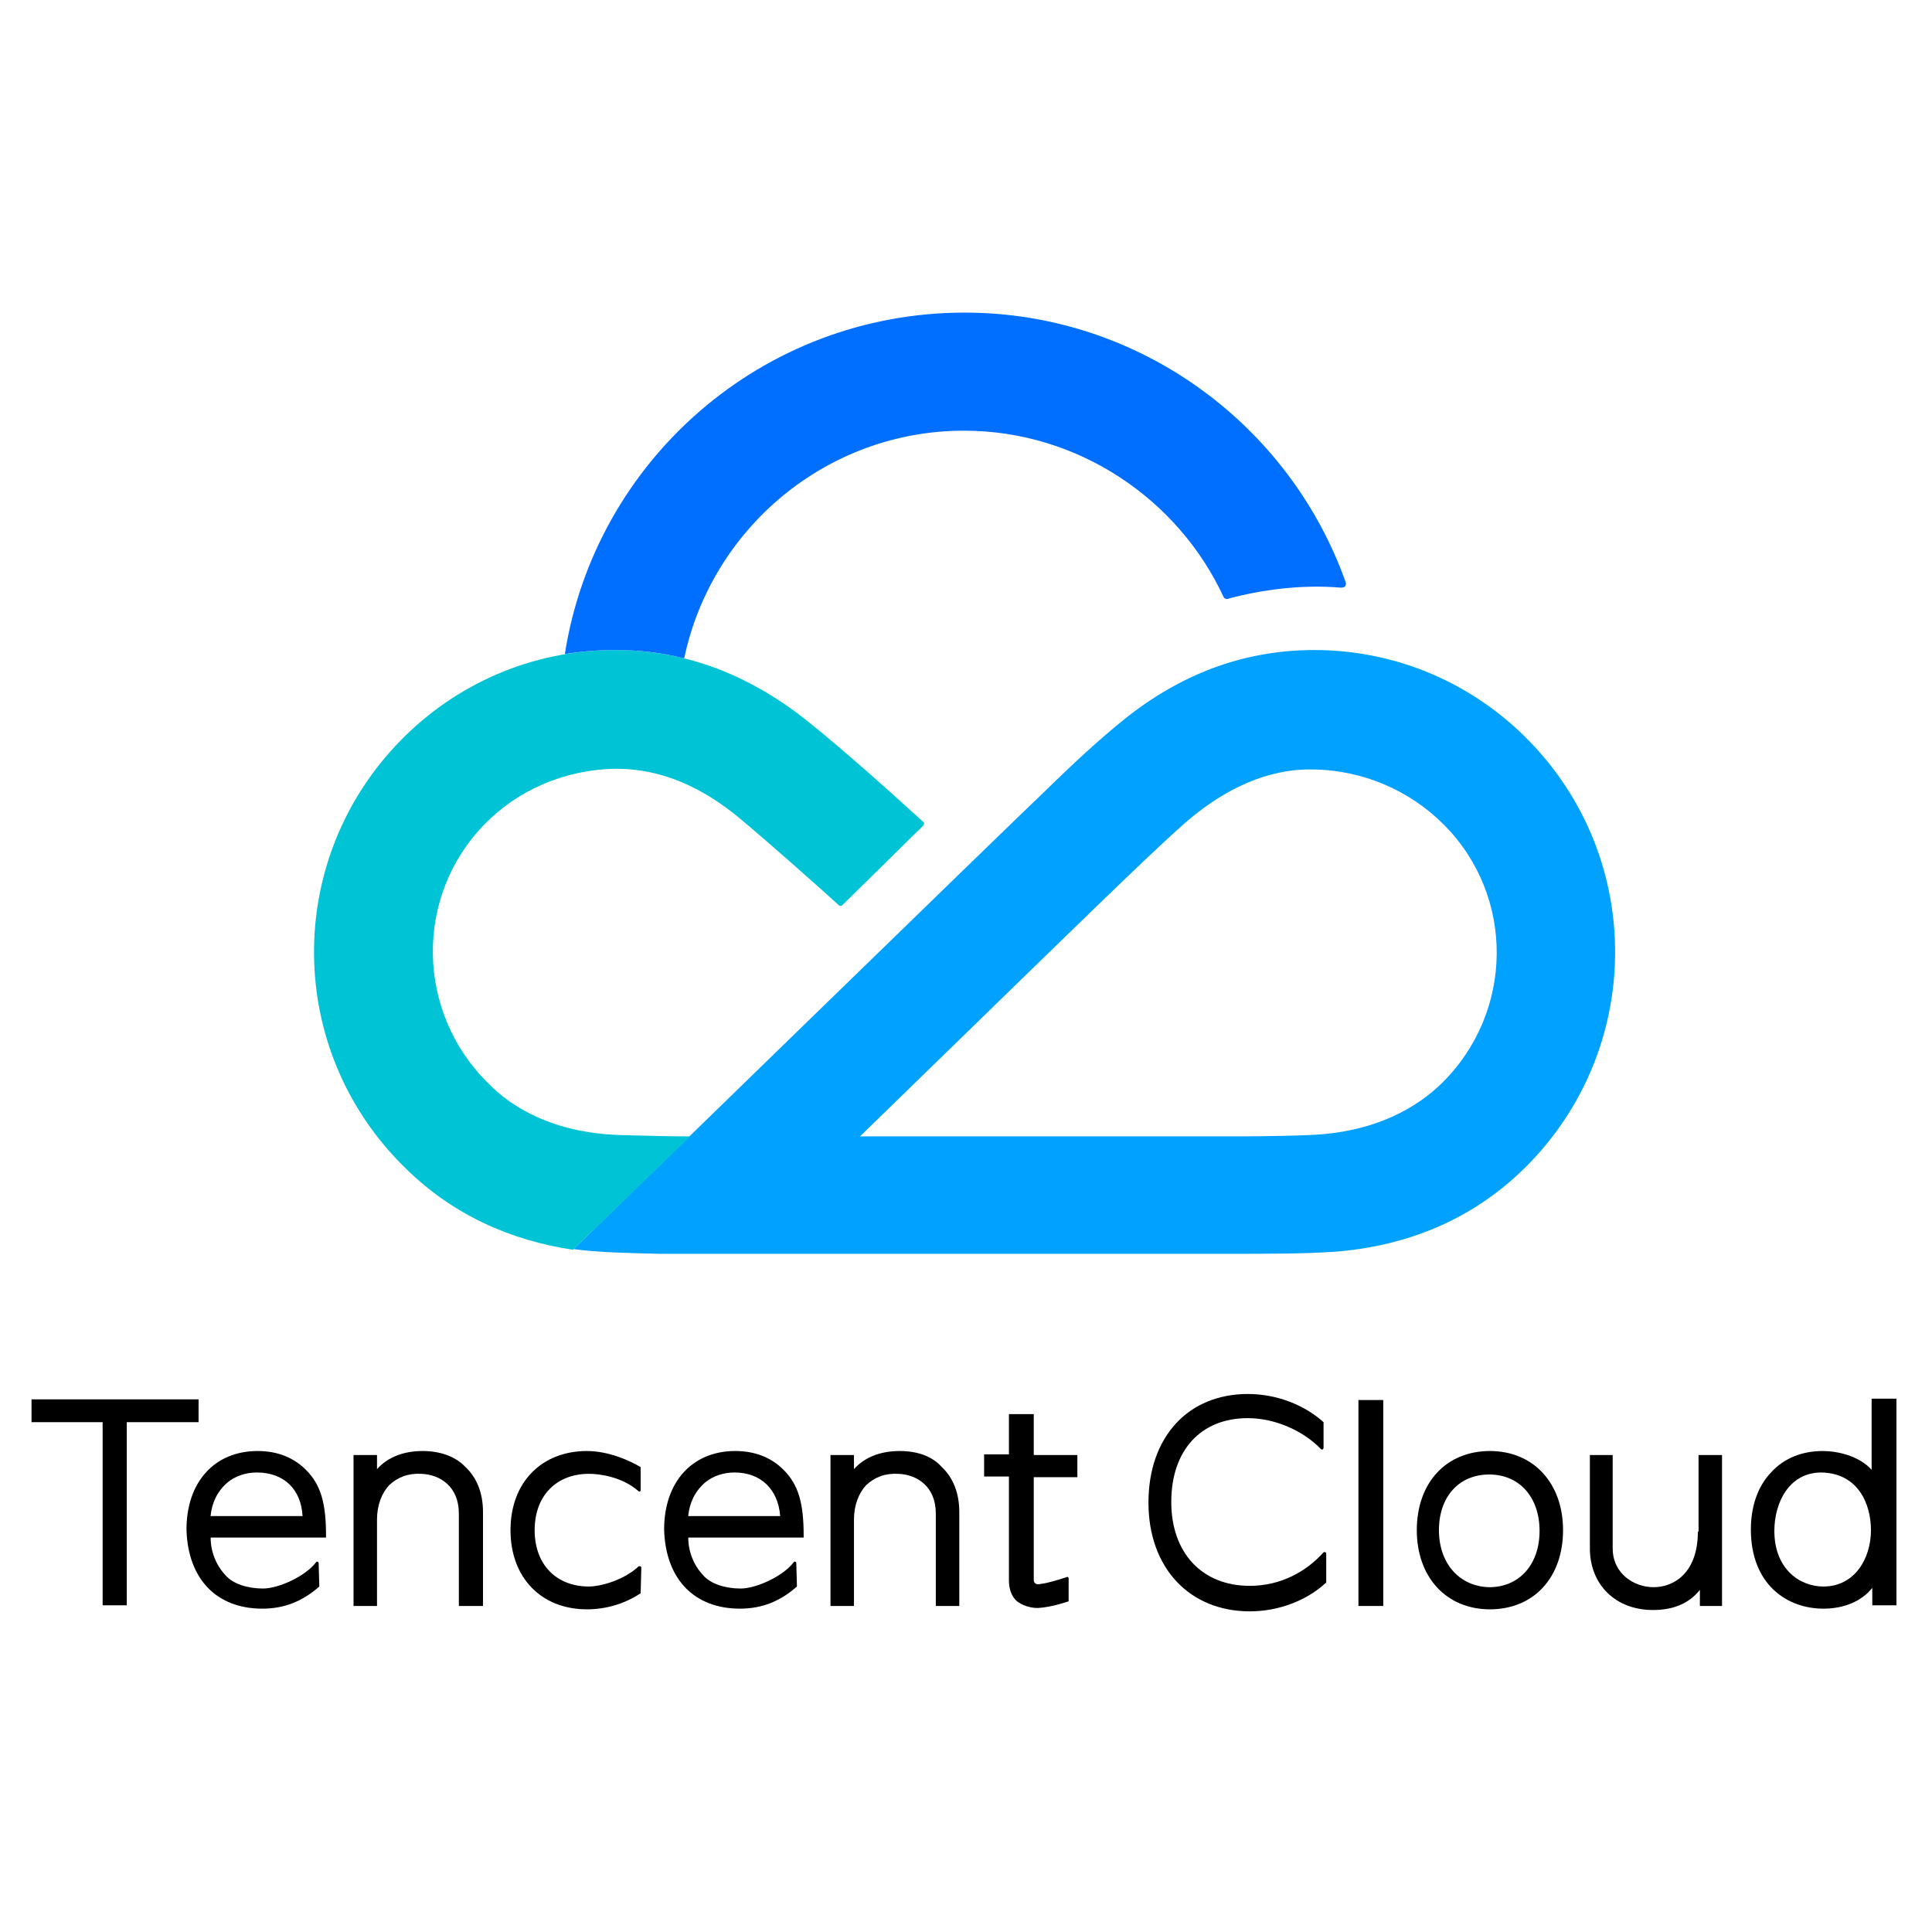
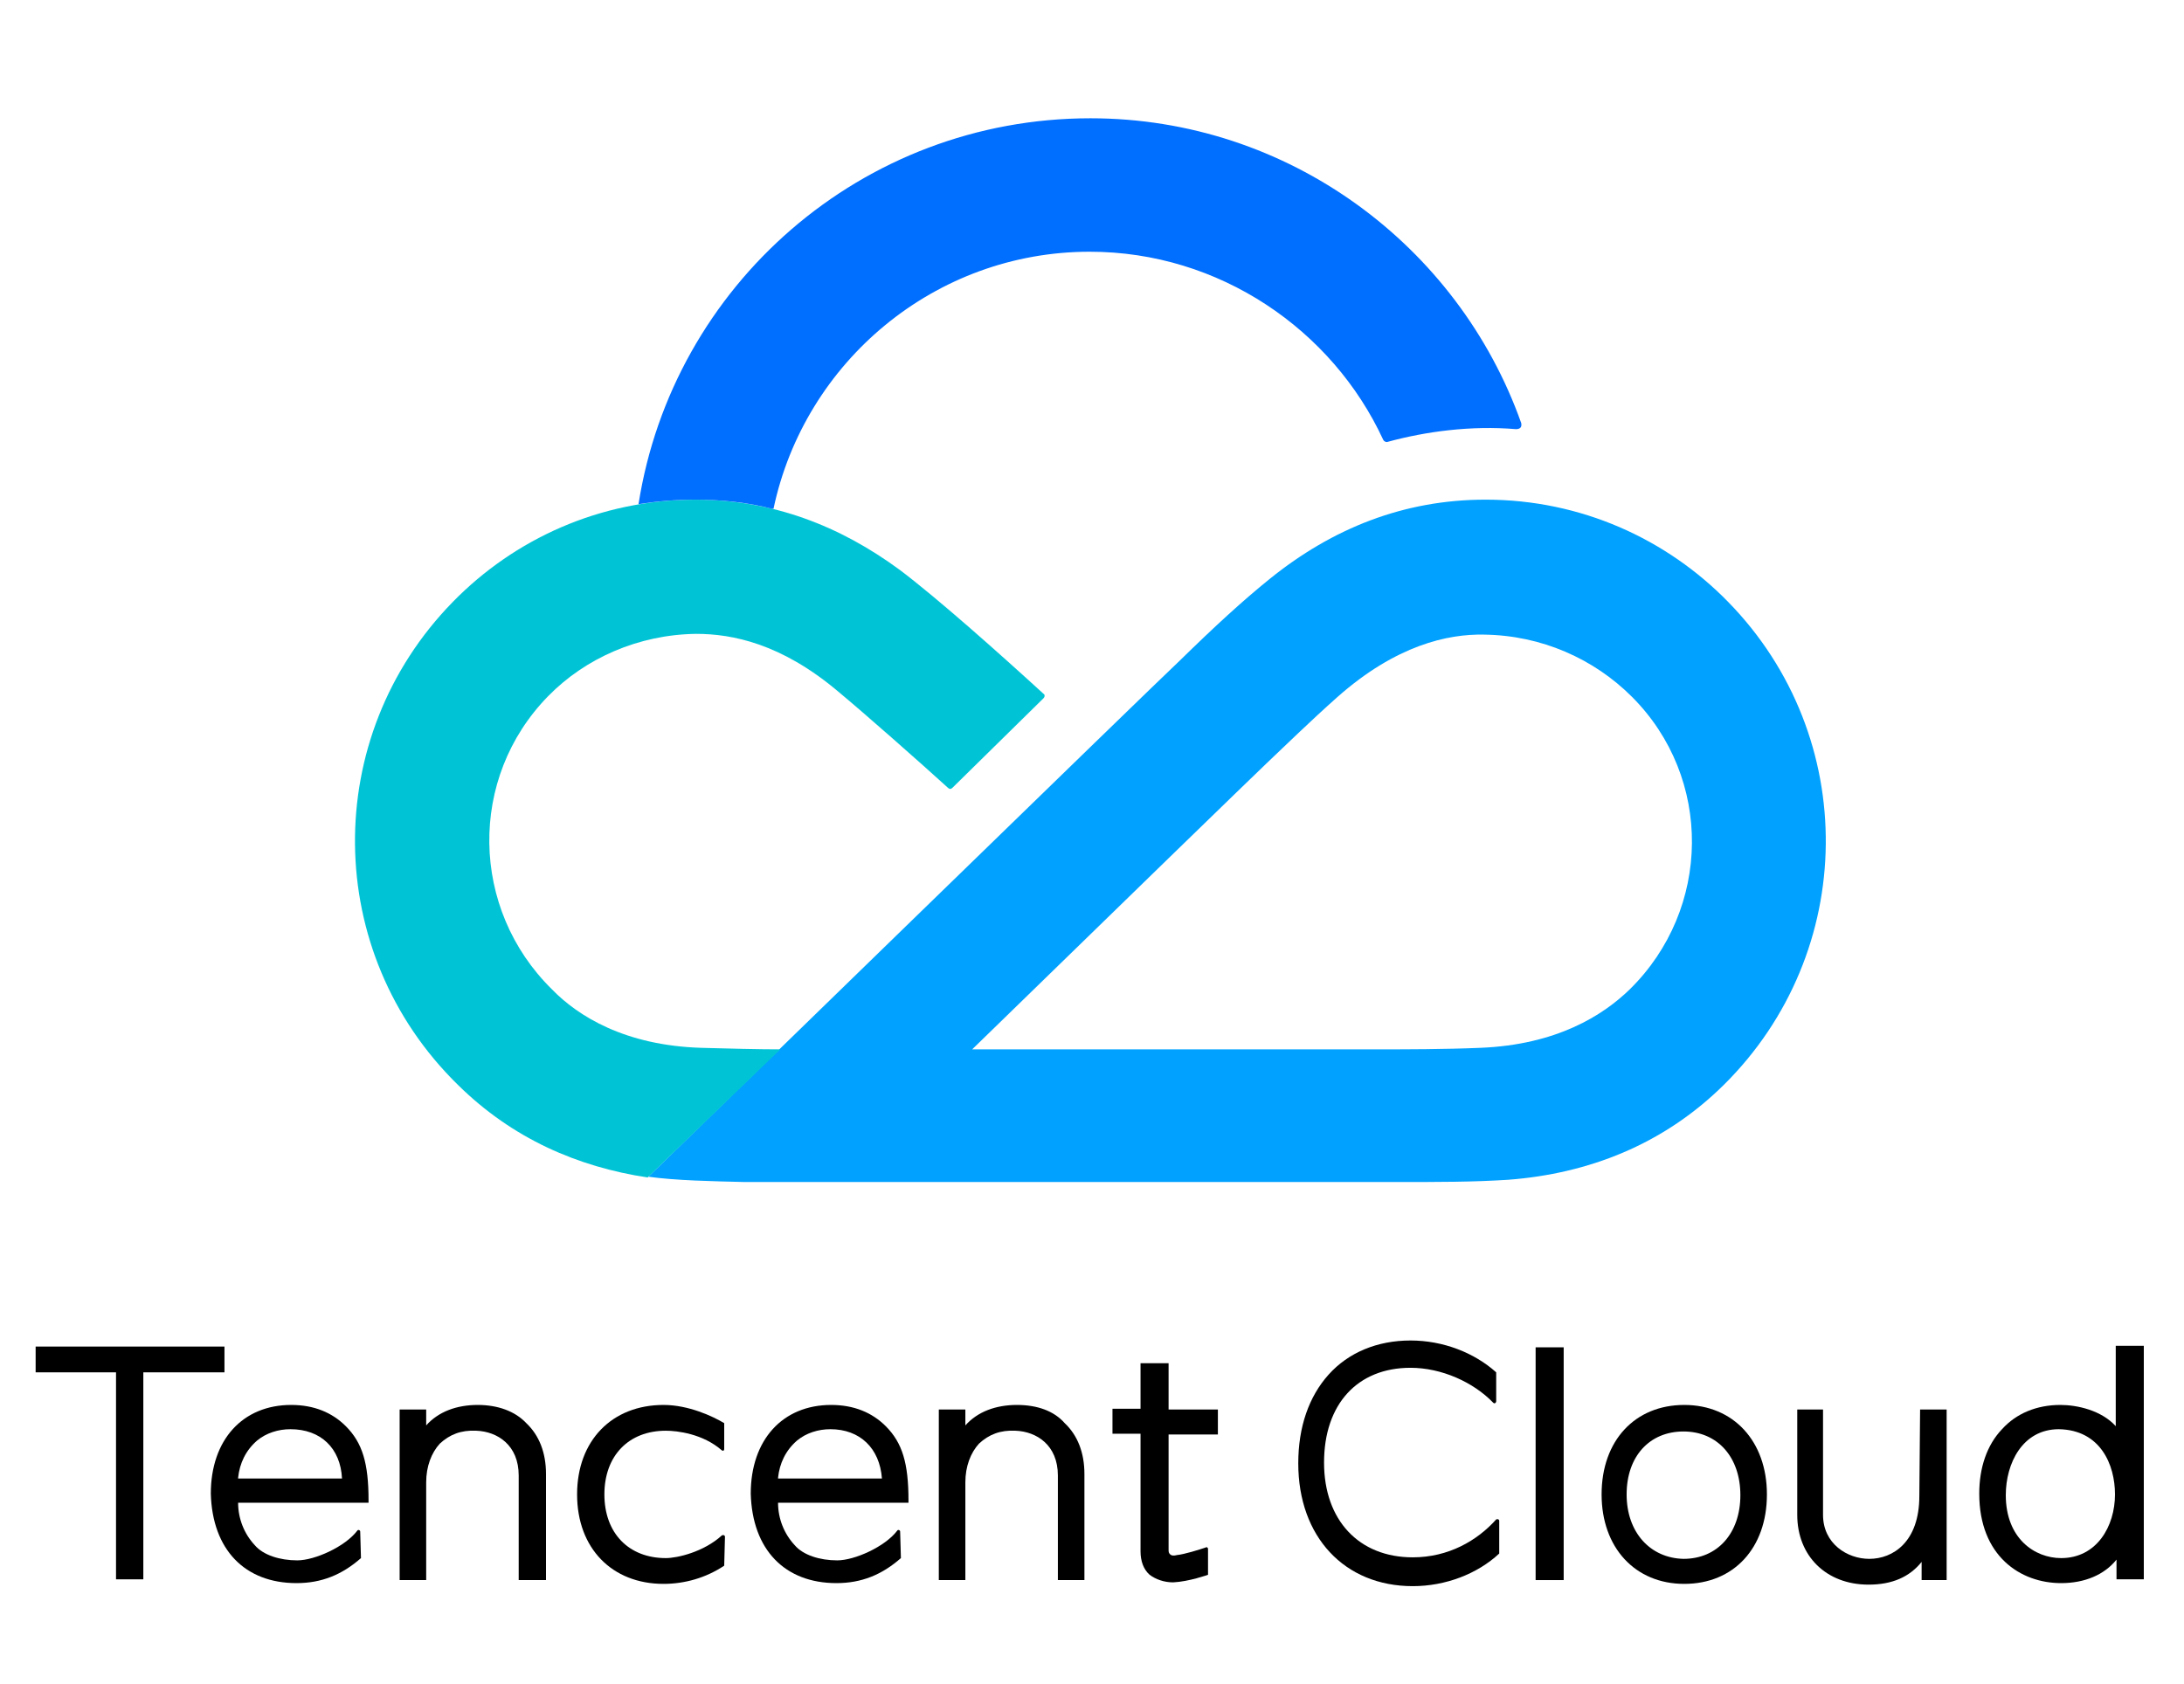
- <svg xmlns="http://www.w3.org/2000/svg" version="1.1" id="Layer_1" x="0px" y="0px" viewBox="0 0 288 288" style="enable-background:new 0 0 288 288;" xml:space="preserve">
+ <svg xmlns="http://www.w3.org/2000/svg" version="1.1" id="Layer_1" x="0px" y="0px" viewBox="0 0 288 222" style="enable-background:new 0 0 288 222;" xml:space="preserve">
  <style type="text/css">
	.st0{fill:#00A1FF;}
	.st1{fill:#00C4D6;}
	.st2{fill:#006EFF;}
</style>
  <g>
    <g>
-       <path d="M197.7,231.6c0-0.2-0.2-0.3-0.4-0.2c-2.5,2.8-6.3,5-11,5c-7.1,0-11.7-4.9-11.7-12.5c0-7.7,4.4-12.5,11.4-12.5    c4.1,0,8.3,1.9,10.9,4.6c0.2,0.2,0.4,0,0.4-0.2V212c-2.9-2.6-7-4.2-11.3-4.2c-4.4,0-8.2,1.6-10.8,4.5c-2.6,2.9-4,6.9-4,11.7    c0,9.7,6.1,16.2,15.1,16.2c4.3,0,8.5-1.6,11.4-4.3V231.6z" />
-       <polygon points="4.7,208.6 4.7,212 15.3,212 15.3,239.3 18.9,239.3 18.9,212 29.6,212 29.6,208.6   " />
-       <path d="M279,219.1c-1.9-2.1-5.1-2.8-7.3-2.8c-3.1,0-5.8,1.1-7.7,3.2c-2,2.1-3,5.1-3,8.5c0,8.2,5.4,11.8,10.8,11.8    c3.1,0,5.7-1.1,7.3-3.1v2.6h3.6v-30.8H279V219.1z M278.9,228.1c0,4.2-2.4,8.4-7.1,8.4c-3.5,0-7.3-2.6-7.3-8.3c0-4.2,2.2-8.7,7-8.7    C277,219.6,278.9,224.2,278.9,228.1z" />
-       <rect x="202.5" y="208.7" width="3.7" height="30.7" />
-       <path d="M95.6,233.7c0-0.2-0.2-0.3-0.4-0.2c-2.4,2.2-5.9,3-7.4,3c-4.9,0-8.1-3.3-8.1-8.4s3.2-8.4,8.1-8.4c1.5,0,4.9,0.4,7.4,2.6    c0.2,0.1,0.3,0,0.3-0.2v-3.4c-1.5-0.9-4.7-2.4-8-2.4c-6.8,0-11.4,4.7-11.4,11.8s4.6,11.8,11.4,11.8c2.8,0,5.6-0.8,8-2.4    L95.6,233.7L95.6,233.7z" />
-       <path d="M47.5,233c0-0.2-0.3-0.3-0.4-0.1c-1.6,2.1-5.6,3.9-7.9,3.9c-2.3,0-4.5-0.7-5.6-2c-1.4-1.5-2.2-3.5-2.2-5.6h17.2v-0.3    c0-4.9-0.8-7.6-3-9.8c-1.8-1.8-4.2-2.8-7.2-2.8c-6.4,0-10.6,4.6-10.6,11.7c0.2,7.4,4.5,11.8,11.3,11.8c3.3,0,6-1.1,8.5-3.3    L47.5,233L47.5,233z M45.1,226H31.4v-0.1c0.2-1.9,1-3.6,2.5-4.9c1.2-1,2.8-1.5,4.4-1.5C42.3,219.5,44.9,222,45.1,226L45.1,226z" />
-       <path d="M253.1,228.3c0,6.1-3.5,8.3-6.6,8.3c-2.9,0-6.1-2-6.1-5.8v-13.9H237v13.9c0,5.4,3.8,9.2,9.4,9.2c3.1,0,5.4-1,7-3v2.4h3.3    v-22.5h-3.5V228.3z" />
-       <path d="M63,216.3c-2.8,0-5.2,0.9-6.8,2.7v-2.1h-3.5v22.5h3.5v-12.9c0-2.1,0.7-3.9,1.8-5.1c1.3-1.2,2.8-1.8,4.8-1.7    c2.8,0.1,5.6,1.9,5.6,5.9v13.8H72v-14c0-2.8-0.9-5.1-2.6-6.7C67.9,217.1,65.6,216.3,63,216.3z" />
-       <path d="M118.7,233c0-0.2-0.3-0.3-0.4-0.1c-1.6,2.1-5.6,3.9-7.9,3.9c-2.3,0-4.5-0.7-5.6-2c-1.4-1.5-2.2-3.5-2.2-5.6h17.2v-0.3    c0-4.9-0.8-7.6-3-9.8c-1.8-1.8-4.2-2.8-7.2-2.8c-6.4,0-10.6,4.6-10.6,11.7c0.2,7.4,4.5,11.8,11.3,11.8c3.3,0,6-1.1,8.5-3.3    L118.7,233L118.7,233z M116.3,226h-13.7v-0.1c0.2-1.9,1-3.6,2.5-4.9c1.2-1,2.8-1.5,4.4-1.5C113.4,219.5,116,222,116.3,226    L116.3,226z" />
-       <path d="M134.1,216.3c-2.8,0-5.2,0.9-6.8,2.7v-2.1h-3.5v22.5h3.5v-12.9c0-2.1,0.7-3.9,1.8-5.1c1.3-1.2,2.8-1.8,4.8-1.7    c2.8,0.1,5.6,1.9,5.6,5.9v13.8h3.5v-14c0-2.8-0.9-5.1-2.6-6.7C139,217.1,136.8,216.3,134.1,216.3z" />
-       <path d="M154.7,239.7c2.1-0.1,4.6-1,4.6-1v-3.4c0-0.2-0.2-0.3-0.3-0.2c-0.9,0.3-2.8,0.9-3.8,1c-0.4,0.1-0.7,0.1-0.9-0.1    c-0.2-0.2-0.2-0.3-0.2-0.7v-15.1h6.5v-3.3h-6.5v-6.1h-3.7v6h-3.7v3.3h3.7v15.5c0,1.3,0.4,2.4,1.2,3.1    C152.4,239.3,153.5,239.7,154.7,239.7z" />
-       <path d="M222.1,216.3c-6.5,0-10.9,4.7-10.9,11.8c0,7,4.4,11.8,10.9,11.8c6.5,0,10.9-4.7,10.9-11.8    C233,221.1,228.6,216.3,222.1,216.3z M214.5,228.1L214.5,228.1c0-5,3-8.3,7.5-8.3c4.5,0,7.5,3.4,7.5,8.4c0,5-3,8.4-7.5,8.4    C217.6,236.5,214.5,233.1,214.5,228.1z" />
+       <path d="M197.7,200.6c0-0.2-0.2-0.3-0.4-0.2c-2.5,2.8-6.3,5-11,5c-7.1,0-11.7-4.9-11.7-12.5c0-7.7,4.4-12.5,11.4-12.5    c4.1,0,8.3,1.9,10.9,4.6c0.2,0.2,0.4,0,0.4-0.2V181c-2.9-2.6-7-4.2-11.3-4.2c-4.4,0-8.2,1.6-10.8,4.5s-4,6.9-4,11.7    c0,9.7,6.1,16.2,15.1,16.2c4.3,0,8.5-1.6,11.4-4.3L197.7,200.6L197.7,200.6z" />
+       <polygon points="4.7,177.6 4.7,181 15.3,181 15.3,208.3 18.9,208.3 18.9,181 29.6,181 29.6,177.6   " />
+       <path d="M279,188.1c-1.9-2.1-5.1-2.8-7.3-2.8c-3.1,0-5.8,1.1-7.7,3.2c-2,2.1-3,5.1-3,8.5c0,8.2,5.4,11.8,10.8,11.8    c3.1,0,5.7-1.1,7.3-3.1v2.6h3.6v-30.8H279V188.1z M278.9,197.1c0,4.2-2.4,8.4-7.1,8.4c-3.5,0-7.3-2.6-7.3-8.3c0-4.2,2.2-8.7,7-8.7    C277,188.6,278.9,193.2,278.9,197.1z" />
+       <rect x="202.5" y="177.7" width="3.7" height="30.7" />
+       <path d="M95.6,202.7c0-0.2-0.2-0.3-0.4-0.2c-2.4,2.2-5.9,3-7.4,3c-4.9,0-8.1-3.3-8.1-8.4s3.2-8.4,8.1-8.4c1.5,0,4.9,0.4,7.4,2.6    c0.2,0.1,0.3,0,0.3-0.2v-3.4c-1.5-0.9-4.7-2.4-8-2.4c-6.8,0-11.4,4.7-11.4,11.8s4.6,11.8,11.4,11.8c2.8,0,5.6-0.8,8-2.4    L95.6,202.7L95.6,202.7z" />
+       <path d="M47.5,202c0-0.2-0.3-0.3-0.4-0.1c-1.6,2.1-5.6,3.9-7.9,3.9c-2.3,0-4.5-0.7-5.6-2c-1.4-1.5-2.2-3.5-2.2-5.6h17.2v-0.3    c0-4.9-0.8-7.6-3-9.8c-1.8-1.8-4.2-2.8-7.2-2.8c-6.4,0-10.6,4.6-10.6,11.7c0.2,7.4,4.5,11.8,11.3,11.8c3.3,0,6-1.1,8.5-3.3    L47.5,202L47.5,202z M45.1,195H31.4v-0.1c0.2-1.9,1-3.6,2.5-4.9c1.2-1,2.8-1.5,4.4-1.5C42.3,188.5,44.9,191,45.1,195L45.1,195z" />
+       <path d="M253.1,197.3c0,6.1-3.5,8.3-6.6,8.3c-2.9,0-6.1-2-6.1-5.8v-13.9H237v13.9c0,5.4,3.8,9.2,9.4,9.2c3.1,0,5.4-1,7-3v2.4h3.3    v-22.5h-3.5L253.1,197.3L253.1,197.3z" />
+       <path d="M63,185.3c-2.8,0-5.2,0.9-6.8,2.7v-2.1h-3.5v22.5h3.5v-12.9c0-2.1,0.7-3.9,1.8-5.1c1.3-1.2,2.8-1.8,4.8-1.7    c2.8,0.1,5.6,1.9,5.6,5.9v13.8H72v-14c0-2.8-0.9-5.1-2.6-6.7C67.9,186.1,65.6,185.3,63,185.3z" />
+       <path d="M118.7,202c0-0.2-0.3-0.3-0.4-0.1c-1.6,2.1-5.6,3.9-7.9,3.9s-4.5-0.7-5.6-2c-1.4-1.5-2.2-3.5-2.2-5.6h17.2v-0.3    c0-4.9-0.8-7.6-3-9.8c-1.8-1.8-4.2-2.8-7.2-2.8c-6.4,0-10.6,4.6-10.6,11.7c0.2,7.4,4.5,11.8,11.3,11.8c3.3,0,6-1.1,8.5-3.3    L118.7,202L118.7,202z M116.3,195h-13.7v-0.1c0.2-1.9,1-3.6,2.5-4.9c1.2-1,2.8-1.5,4.4-1.5C113.4,188.5,116,191,116.3,195    L116.3,195z" />
+       <path d="M134.1,185.3c-2.8,0-5.2,0.9-6.8,2.7v-2.1h-3.5v22.5h3.5v-12.9c0-2.1,0.7-3.9,1.8-5.1c1.3-1.2,2.8-1.8,4.8-1.7    c2.8,0.1,5.6,1.9,5.6,5.9v13.8h3.5v-14c0-2.8-0.9-5.1-2.6-6.7C139,186.1,136.8,185.3,134.1,185.3z" />
+       <path d="M154.7,208.7c2.1-0.1,4.6-1,4.6-1v-3.4c0-0.2-0.2-0.3-0.3-0.2c-0.9,0.3-2.8,0.9-3.8,1c-0.4,0.1-0.7,0.1-0.9-0.1    c-0.2-0.2-0.2-0.3-0.2-0.7v-15.1h6.5v-3.3h-6.5v-6.1h-3.7v6h-3.7v3.3h3.7v15.5c0,1.3,0.4,2.4,1.2,3.1    C152.4,208.3,153.5,208.7,154.7,208.7z" />
+       <path d="M222.1,185.3c-6.5,0-10.9,4.7-10.9,11.8c0,7,4.4,11.8,10.9,11.8s10.9-4.7,10.9-11.8C233,190.1,228.6,185.3,222.1,185.3z     M214.5,197.1L214.5,197.1c0-5,3-8.3,7.5-8.3s7.5,3.4,7.5,8.4s-3,8.4-7.5,8.4C217.6,205.5,214.5,202.1,214.5,197.1z" />
    </g>
    <g>
-       <path class="st0" d="M227.9,110.4c-8.1-8.3-19.4-13.5-32-13.5c-10.8,0-20.2,3.8-28.4,10.4c-3.6,2.9-7.3,6.3-12,10.9    c-2.4,2.2-70,68-70,68c3.6,0.5,8.4,0.6,12.8,0.7c4.1,0,81.9,0,85.2,0c6.5,0,10.8,0,15.4-0.3c10.5-0.8,20.4-4.6,28.4-12.5    C245,156.6,245.3,128.2,227.9,110.4 M214.9,161.5c-3.5,3.4-9.6,7.3-19.7,7.7c-4.7,0.2-10.1,0.2-12.7,0.2h-54.3    c19.7-19.2,37-36,38.9-37.8c1.8-1.7,5.8-5.6,9.3-8.7c7.7-6.8,14.5-8.3,19.3-8.2c7.6,0.1,14.5,3.2,19.5,8.2    C225.9,133.6,225.7,150.9,214.9,161.5" />
-       <path class="st1" d="M118.7,106.2c-8-5.9-16.9-9.3-27-9.3c-12.6,0-23.9,5.2-32,13.5c-17.4,17.8-17.2,46.2,0.7,63.7    c7.2,7.1,15.8,10.8,25,12.2l17.5-16.9c-2.9,0-6.8-0.1-10.4-0.2c-10.1-0.3-16.3-4.2-19.7-7.7c-10.8-10.6-11.1-27.9-0.5-38.7    c4.9-5,11.9-8.1,19.5-8.2c4.8,0,11.2,1.3,18.6,7.5c3.5,2.9,11.2,9.7,14.6,12.8c0.2,0.2,0.4,0.2,0.6,0l12-11.8    c0.2-0.2,0.2-0.5,0-0.6C131.7,117.1,123.6,109.9,118.7,106.2" />
-       <path class="st2" d="M200.6,86.8c-8.3-23.4-30.7-40.2-56.8-40.2c-30.2,0-55.1,22.1-59.6,50.9c2.5-0.4,4.9-0.6,7.5-0.6    c3.6,0,7,0.4,10.1,1.2c0.1,0,0.1,0,0.2,0c4.1-19.4,21.3-33.9,41.7-33.9c17.1,0,32,10.3,38.7,24.8c0.1,0.2,0.3,0.3,0.5,0.3    c5.1-1.4,11.1-2.2,17-1.7C200.5,87.6,200.7,87.3,200.6,86.8" />
+       <path class="st0" d="M227.9,79.4c-8.1-8.3-19.4-13.5-32-13.5c-10.8,0-20.2,3.8-28.4,10.4c-3.6,2.9-7.3,6.3-12,10.9    c-2.4,2.2-70,68-70,68c3.6,0.5,8.4,0.6,12.8,0.7c4.1,0,81.9,0,85.2,0c6.5,0,10.8,0,15.4-0.3c10.5-0.8,20.4-4.6,28.4-12.5    C245,125.6,245.3,97.2,227.9,79.4 M214.9,130.5c-3.5,3.4-9.6,7.3-19.7,7.7c-4.7,0.2-10.1,0.2-12.7,0.2h-54.3    c19.7-19.2,37-36,38.9-37.8c1.8-1.7,5.8-5.6,9.3-8.7c7.7-6.8,14.5-8.3,19.3-8.2c7.6,0.1,14.5,3.2,19.5,8.2    C225.9,102.6,225.7,119.9,214.9,130.5" />
+       <path class="st1" d="M118.7,75.2c-8-5.9-16.9-9.3-27-9.3c-12.6,0-23.9,5.2-32,13.5c-17.4,17.8-17.2,46.2,0.7,63.7    c7.2,7.1,15.8,10.8,25,12.2l17.5-16.9c-2.9,0-6.8-0.1-10.4-0.2c-10.1-0.3-16.3-4.2-19.7-7.7c-10.8-10.6-11.1-27.9-0.5-38.7    c4.9-5,11.9-8.1,19.5-8.2c4.8,0,11.2,1.3,18.6,7.5c3.5,2.9,11.2,9.7,14.6,12.8c0.2,0.2,0.4,0.2,0.6,0l12-11.8    c0.2-0.2,0.2-0.5,0-0.6C131.7,86.1,123.6,78.9,118.7,75.2" />
+       <path class="st2" d="M200.6,55.8c-8.3-23.4-30.7-40.2-56.8-40.2c-30.2,0-55.1,22.1-59.6,50.9c2.5-0.4,4.9-0.6,7.5-0.6    c3.6,0,7,0.4,10.1,1.2c0.1,0,0.1,0,0.2,0c4.1-19.4,21.3-33.9,41.7-33.9c17.1,0,32,10.3,38.7,24.8c0.1,0.2,0.3,0.3,0.5,0.3    c5.1-1.4,11.1-2.2,17-1.7C200.5,56.6,200.7,56.3,200.6,55.8" />
    </g>
  </g>
</svg>
